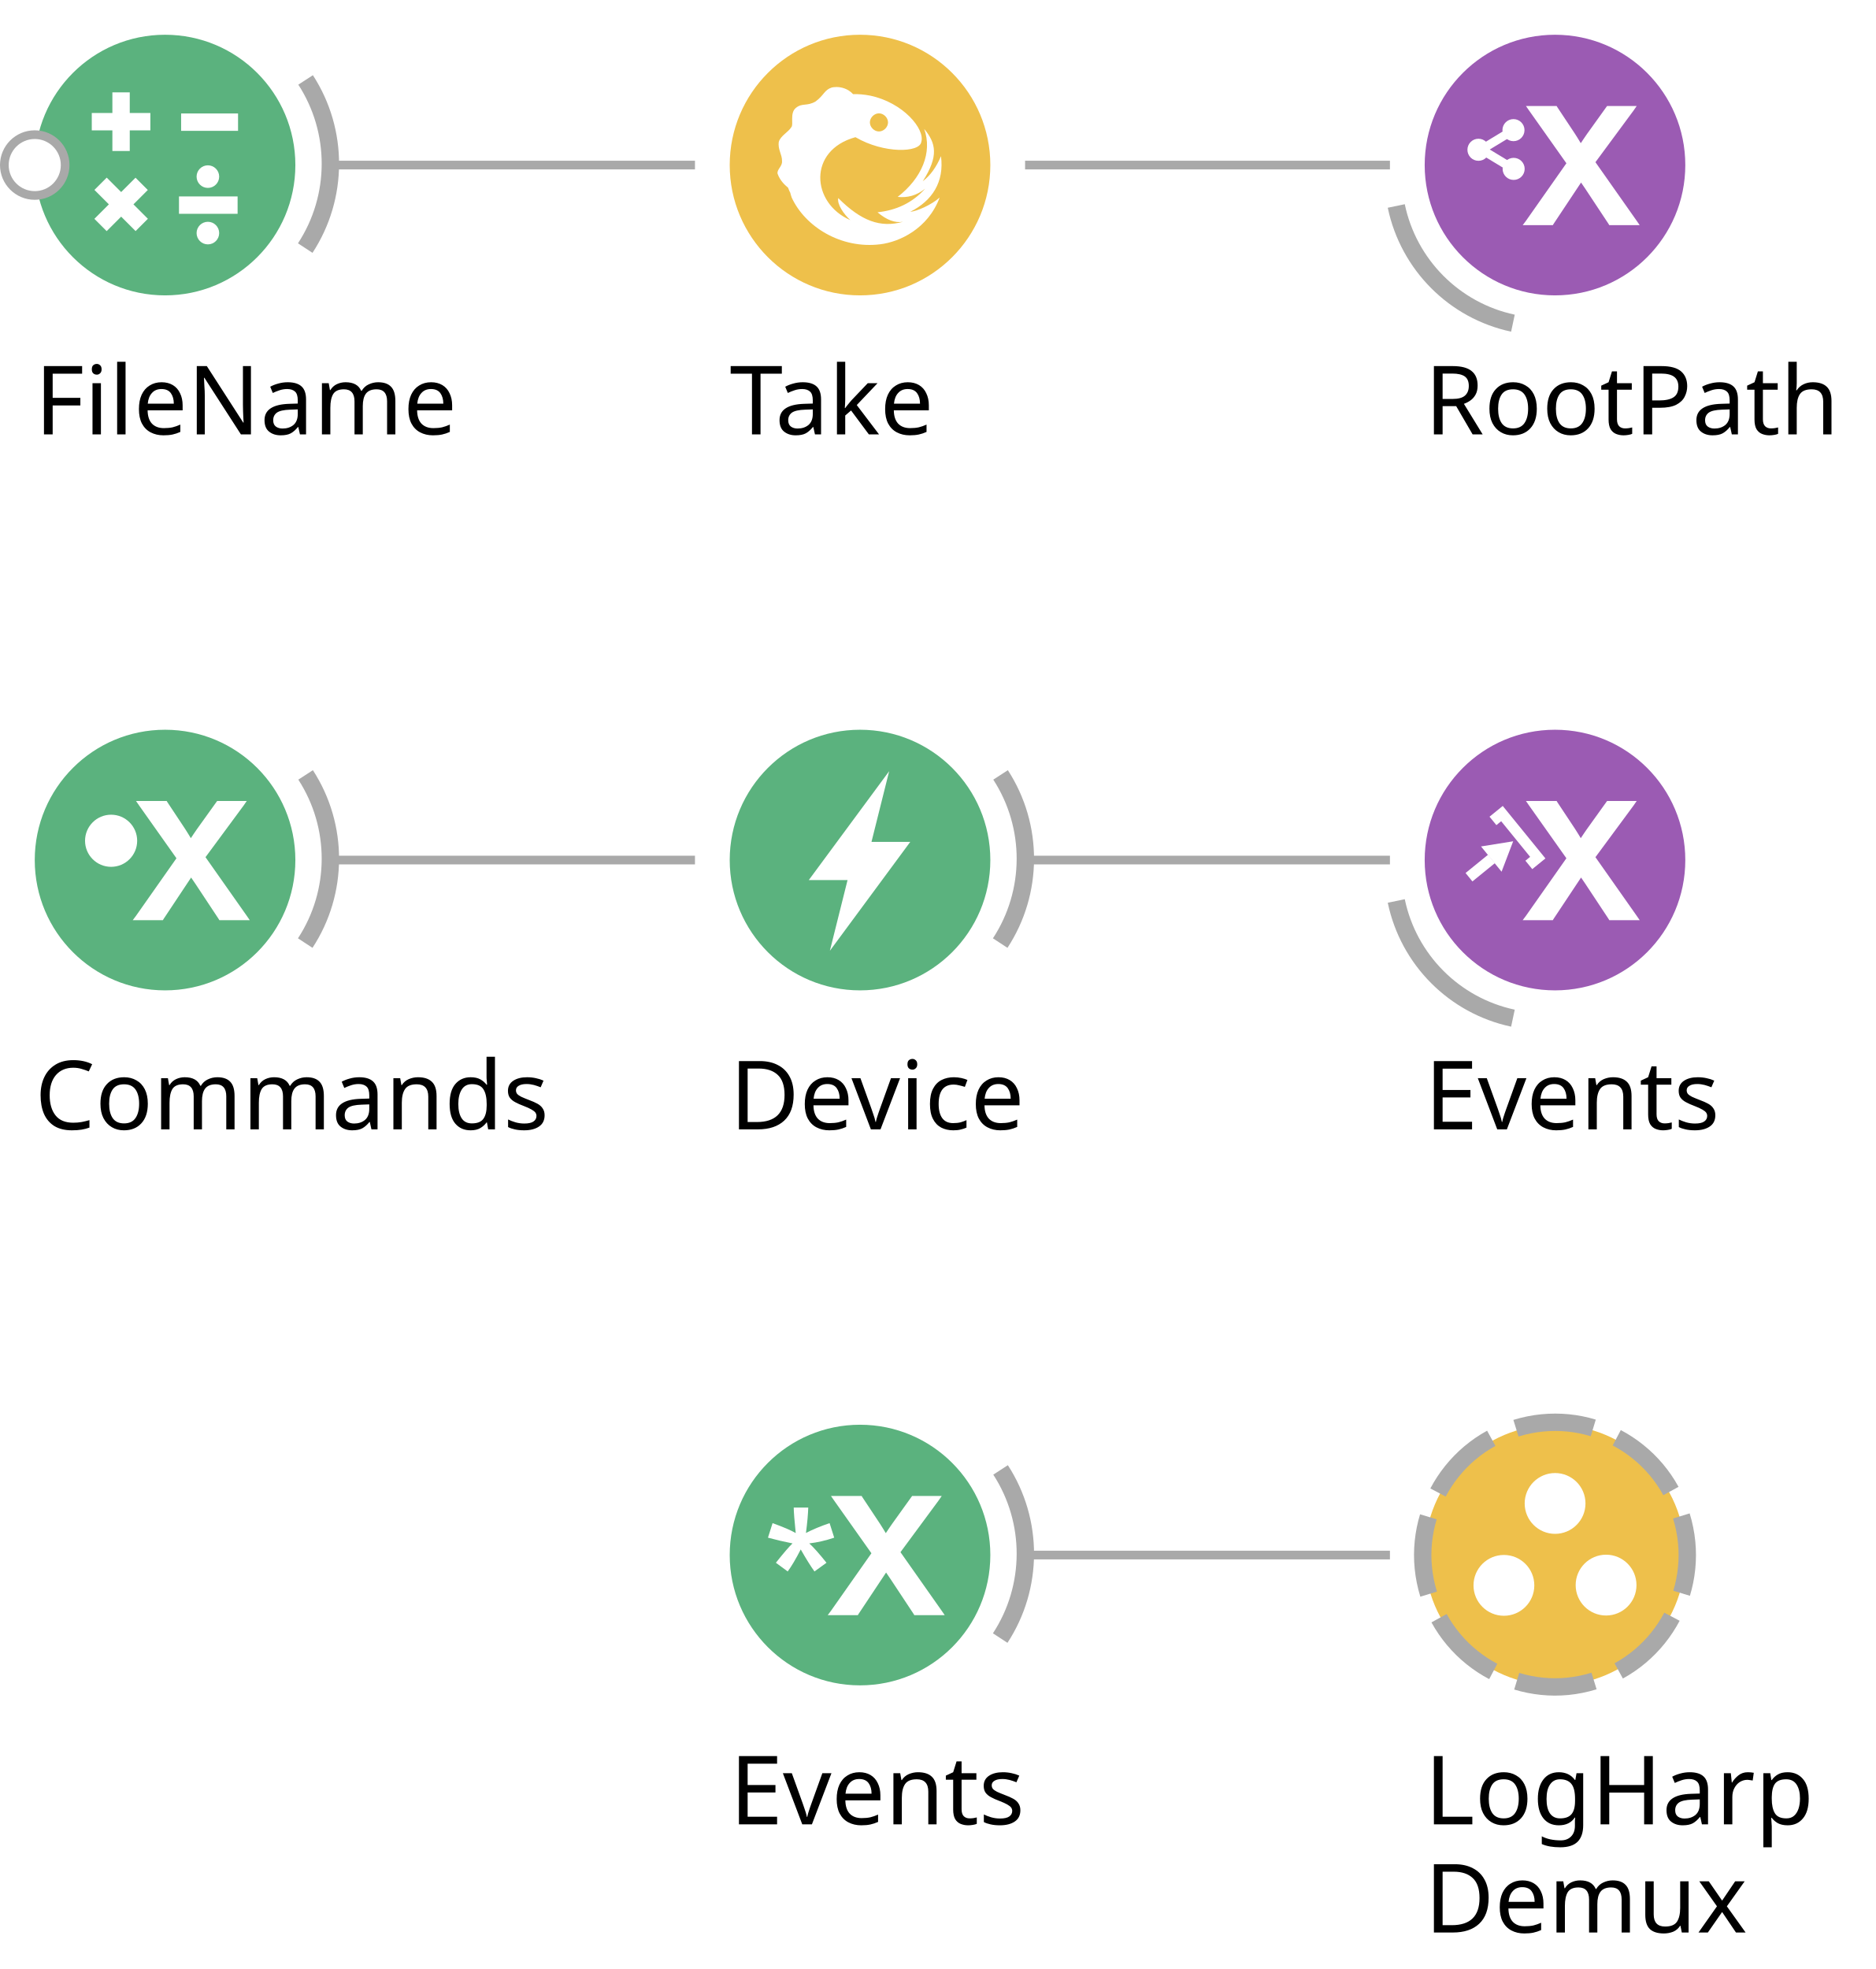
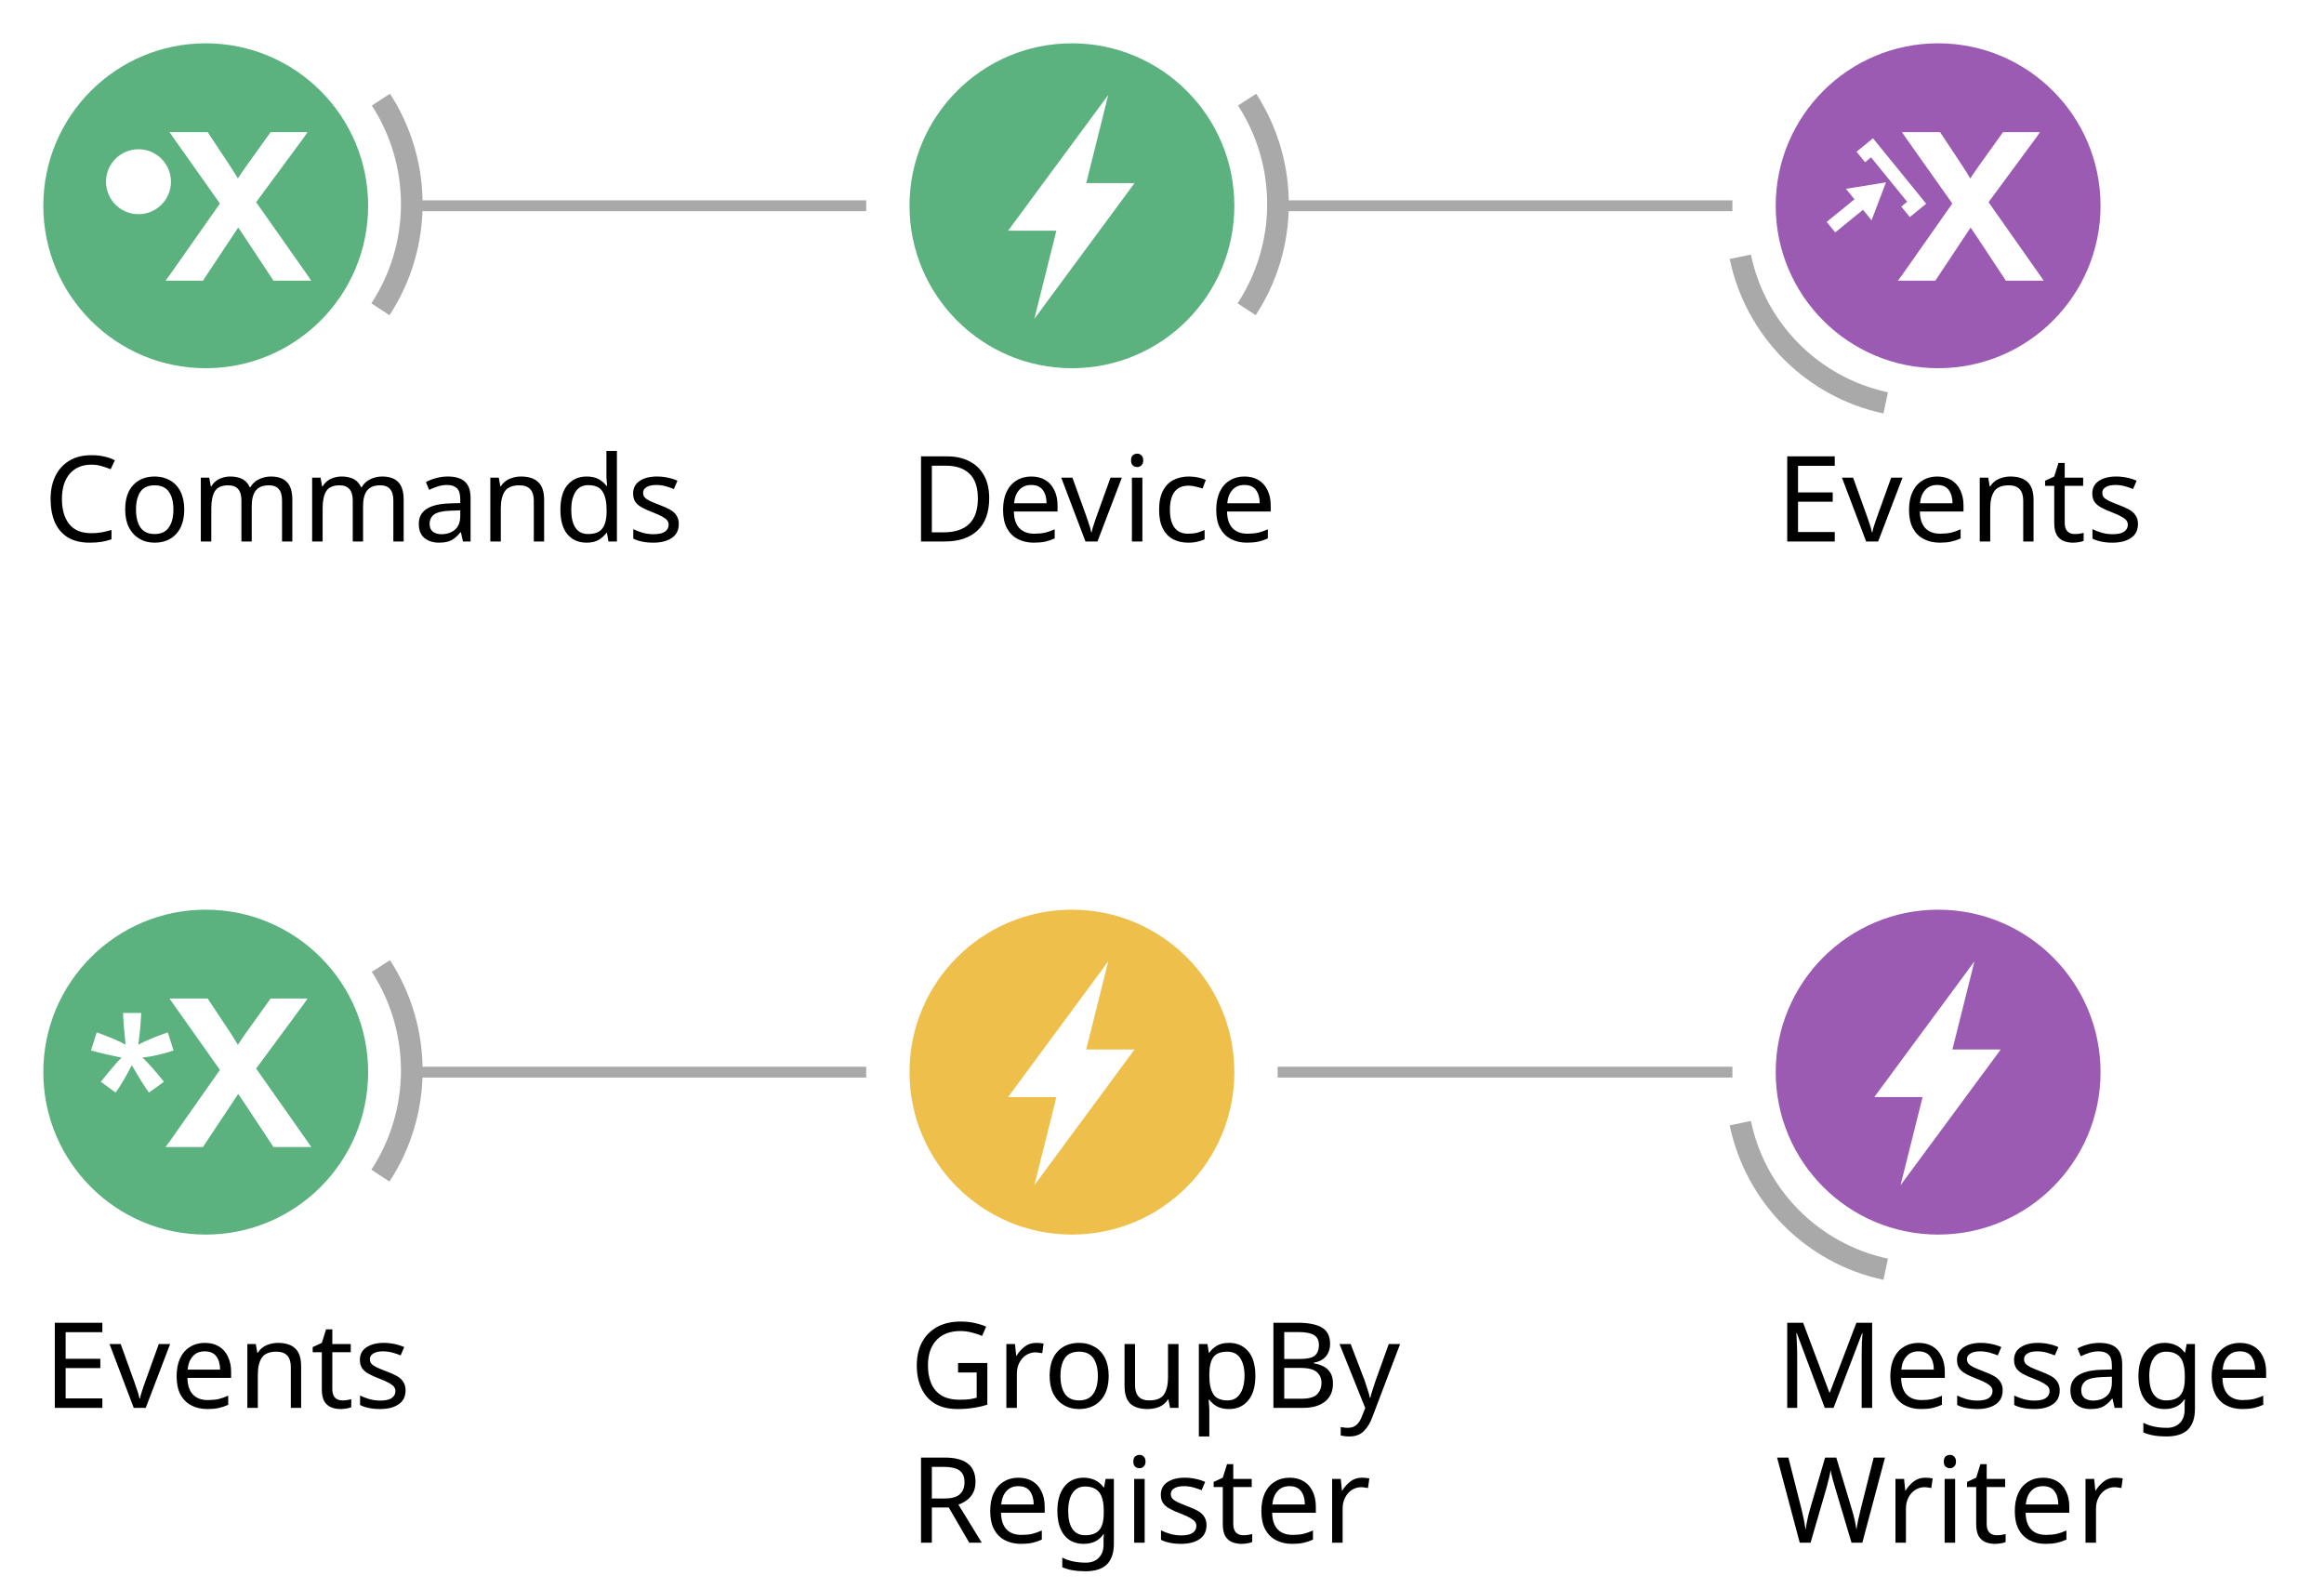
- <svg xmlns="http://www.w3.org/2000/svg" width="215.9" height="226.65" id="SvgGdi_output">
+ <svg xmlns="http://www.w3.org/2000/svg" width="214.638" height="146.65" id="SvgGdi_output">
  <rect id="background" height="100.00%" style="fill:rgb(255,255,255);" width="100.00%" y="0.00" x="0.00" />
  <g style="shape-rendering:auto;" id="root_group">
-     <line y1="19.00" style="stroke:rgb(169,169,169);fill:none;stroke-linecap:butt;stroke-miterlimit:9;opacity:1;stroke-width:1;stroke-linejoin:miter;" id="101" x2="160.00" y2="19.00" x1="118.00" />
-     <line y1="99.00" style="stroke:rgb(169,169,169);fill:none;stroke-linecap:butt;stroke-miterlimit:9;opacity:1;stroke-width:1;stroke-linejoin:miter;" id="102" x2="160.00" y2="99.00" x1="118.00" />
-     <line y1="179.00" style="stroke:rgb(169,169,169);fill:none;stroke-linecap:butt;stroke-miterlimit:9;opacity:1;stroke-width:1;stroke-linejoin:miter;" id="103" x2="160.00" y2="179.00" x1="118.00" />
-     <line y1="19.00" style="stroke:rgb(169,169,169);fill:none;stroke-linecap:butt;stroke-miterlimit:9;opacity:1;stroke-width:1;stroke-linejoin:miter;" id="104" x2="80.00" y2="19.00" x1="38.00" />
-     <line y1="99.00" style="stroke:rgb(169,169,169);fill:none;stroke-linecap:butt;stroke-miterlimit:9;opacity:1;stroke-width:1;stroke-linejoin:miter;" id="105" x2="80.00" y2="99.00" x1="38.00" />
-     <path d="M 10.158 33.2 C 3.405 31.759 -1.861 26.469 -3.271 19.71 " style="stroke:rgb(169,169,169);fill:none;stroke-linecap:butt;stroke-miterlimit:9;opacity:1;stroke-width:2;stroke-linejoin:miter;" transform="matrix(1.00 0.00 0.00 1.00 164.00 4.00 ) " id="106" />
-     <ellipse id="107" cy="15.00" cx="15.00" transform="matrix(1.00 0.00 0.00 1.00 164.00 4.00 ) " rx="15.00" ry="15.00" style="stroke:none;opacity:1;fill:rgb(155,91,179);" />
-     <path d="M 11.656 8.2 12 8.7 16.312 14.794 11.656 21.419 11.281 21.919 14.75 21.919 14.844 21.762 18 17.012 18.469 17.7 21.156 21.762 21.25 21.919 24.75 21.919 24.406 21.419 19.656 14.669 24.062 8.7 24.406 8.2 21 8.2 20.906 8.325 18.687 11.419 C 18.463 11.729 18.223 12.106 17.968 12.481 17.77 12.155 17.587 11.842 17.312 11.419 L 15.281 8.356 15.187 8.2 11.656 8.2 z " style="stroke:none;fill-rule:evenodd;opacity:1;fill:rgb(255,255,255);" transform="matrix(1.00 0.00 0.00 1.00 164.00 4.00 ) " id="108" />
-     <path transform="matrix(1.00 0.00 0.00 1.00 164.00 4.00 ) " id="109" d="M 9.416 11.456 6.524 13.209 9.436 14.974 " style="stroke:rgb(255,255,255);fill:none;stroke-linecap:butt;stroke-miterlimit:9;opacity:1;stroke-width:1;stroke-linejoin:miter;" />
-     <ellipse id="110" cy="10.98" cx="10.22" transform="matrix(1.00 0.00 0.00 1.00 164.00 4.00 ) " rx="1.27" ry="1.27" style="stroke:none;opacity:1;fill:rgb(255,255,255);" />
-     <ellipse id="111" cy="15.44" cx="10.24" transform="matrix(1.00 0.00 0.00 1.00 164.00 4.00 ) " rx="1.27" ry="1.27" style="stroke:none;opacity:1;fill:rgb(255,255,255);" />
-     <ellipse id="112" cy="13.24" cx="6.19" transform="matrix(1.00 0.00 0.00 1.00 164.00 4.00 ) " rx="1.27" ry="1.27" style="stroke:none;opacity:1;fill:rgb(255,255,255);" />
-     <text id="113" transform="matrix(1.00 0.00 0.00 1.00 0.00 0.00 ) " x="164.00px" y="39.00px" style="stroke:none;clip-path:url(#115_text_clipper);font-family:Microsoft Sans Serif;fill:rgb(0,0,0);font-size:8.25pt;opacity:1;">
-       <tspan dy="8.25pt" id="117">RootPath</tspan>
+     <line y1="19.00" style="stroke:rgb(169,169,169);fill:none;stroke-linecap:butt;stroke-miterlimit:9;opacity:1;stroke-width:1;stroke-linejoin:miter;" id="215" x2="160.00" y2="19.00" x1="118.00" />
+     <line y1="99.00" style="stroke:rgb(169,169,169);fill:none;stroke-linecap:butt;stroke-miterlimit:9;opacity:1;stroke-width:1;stroke-linejoin:miter;" id="216" x2="160.00" y2="99.00" x1="118.00" />
+     <line y1="19.00" style="stroke:rgb(169,169,169);fill:none;stroke-linecap:butt;stroke-miterlimit:9;opacity:1;stroke-width:1;stroke-linejoin:miter;" id="217" x2="80.00" y2="19.00" x1="38.00" />
+     <line y1="99.00" style="stroke:rgb(169,169,169);fill:none;stroke-linecap:butt;stroke-miterlimit:9;opacity:1;stroke-width:1;stroke-linejoin:miter;" id="218" x2="80.00" y2="99.00" x1="38.00" />
+     <path d="M 10.158 33.2 C 3.405 31.759 -1.861 26.469 -3.271 19.71 " style="stroke:rgb(169,169,169);fill:none;stroke-linecap:butt;stroke-miterlimit:9;opacity:1;stroke-width:2;stroke-linejoin:miter;" transform="matrix(1.00 0.00 0.00 1.00 164.00 4.00 ) " id="219" />
+     <ellipse id="220" cy="15.00" cx="15.00" transform="matrix(1.00 0.00 0.00 1.00 164.00 4.00 ) " rx="15.00" ry="15.00" style="stroke:none;opacity:1;fill:rgb(155,91,179);" />
+     <path d="M 11.656 8.2 12 8.7 16.312 14.794 11.656 21.419 11.281 21.919 14.75 21.919 14.844 21.762 18 17.012 18.469 17.7 21.156 21.762 21.25 21.919 24.75 21.919 24.406 21.419 19.656 14.669 24.062 8.7 24.406 8.2 21 8.2 20.906 8.325 18.687 11.419 C 18.463 11.729 18.223 12.106 17.968 12.481 17.77 12.155 17.587 11.842 17.312 11.419 L 15.281 8.356 15.187 8.2 11.656 8.2 z " style="stroke:none;fill-rule:evenodd;opacity:1;fill:rgb(255,255,255);" transform="matrix(1.00 0.00 0.00 1.00 164.00 4.00 ) " id="221" />
+     <path style="stroke:rgb(255,255,255);fill:none;stroke-linecap:butt;stroke-miterlimit:9;opacity:1;stroke-width:1.25;stroke-linejoin:miter;" transform="matrix(1.00 0.00 0.00 1.00 164.00 4.00 ) " id="222" d="M 7.859 10.494 8.895 9.651 13.019 14.722 11.989 15.56 " />
+     <path style="stroke:rgb(255,255,255);fill:none;stroke-linecap:butt;stroke-miterlimit:9;opacity:1;stroke-width:1.25;stroke-linejoin:miter;" transform="matrix(1.00 0.00 0.00 1.00 164.00 4.00 ) " id="223" d="M 5.1 16.975 7.688 14.871 " />
+     <path style="stroke:none;fill-rule:evenodd;opacity:1;fill:rgb(255,255,255);" transform="matrix(1.00 0.00 0.00 1.00 164.00 4.00 ) " id="224" d="M 8.85 16.342 6.485 13.434 10.186 12.839 9.518 14.591 z " />
+     <text id="225" transform="matrix(1.00 0.00 0.00 1.00 0.00 0.00 ) " x="164.00px" y="39.00px" style="stroke:none;clip-path:url(#227_text_clipper);font-family:Microsoft Sans Serif;fill:rgb(0,0,0);font-size:8.25pt;opacity:1;">
+       <tspan dy="8.25pt" id="229">Events</tspan>
    </text>
-     <path d="M 10.158 33.2 C 3.405 31.759 -1.861 26.469 -3.271 19.71 " style="stroke:rgb(169,169,169);fill:none;stroke-linecap:butt;stroke-miterlimit:9;opacity:1;stroke-width:2;stroke-linejoin:miter;" transform="matrix(1.00 0.00 0.00 1.00 164.00 84.00 ) " id="119" />
-     <ellipse id="120" cy="15.00" cx="15.00" transform="matrix(1.00 0.00 0.00 1.00 164.00 84.00 ) " rx="15.00" ry="15.00" style="stroke:none;opacity:1;fill:rgb(155,91,179);" />
-     <path d="M 11.656 8.2 12 8.7 16.312 14.794 11.656 21.419 11.281 21.919 14.75 21.919 14.844 21.762 18 17.012 18.469 17.7 21.156 21.762 21.25 21.919 24.75 21.919 24.406 21.419 19.656 14.669 24.062 8.7 24.406 8.2 21 8.2 20.906 8.325 18.687 11.419 C 18.463 11.729 18.223 12.106 17.968 12.481 17.77 12.155 17.587 11.842 17.312 11.419 L 15.281 8.356 15.187 8.2 11.656 8.2 z " style="stroke:none;fill-rule:evenodd;opacity:1;fill:rgb(255,255,255);" transform="matrix(1.00 0.00 0.00 1.00 164.00 84.00 ) " id="121" />
-     <path style="stroke:rgb(255,255,255);fill:none;stroke-linecap:butt;stroke-miterlimit:9;opacity:1;stroke-width:1.25;stroke-linejoin:miter;" transform="matrix(1.00 0.00 0.00 1.00 164.00 84.00 ) " id="122" d="M 7.859 10.494 8.895 9.651 13.019 14.722 11.989 15.56 " />
-     <path style="stroke:rgb(255,255,255);fill:none;stroke-linecap:butt;stroke-miterlimit:9;opacity:1;stroke-width:1.25;stroke-linejoin:miter;" transform="matrix(1.00 0.00 0.00 1.00 164.00 84.00 ) " id="123" d="M 5.1 16.975 7.688 14.871 " />
-     <path style="stroke:none;fill-rule:evenodd;opacity:1;fill:rgb(255,255,255);" transform="matrix(1.00 0.00 0.00 1.00 164.00 84.00 ) " id="124" d="M 8.85 16.342 6.485 13.434 10.186 12.839 9.518 14.591 z " />
-     <text id="125" transform="matrix(1.00 0.00 0.00 1.00 0.00 0.00 ) " x="164.00px" y="119.00px" style="stroke:none;clip-path:url(#127_text_clipper);font-family:Microsoft Sans Serif;fill:rgb(0,0,0);font-size:8.25pt;opacity:1;">
-       <tspan dy="8.25pt" id="129">Events</tspan>
+     <path d="M 10.158 33.2 C 3.405 31.759 -1.861 26.469 -3.271 19.71 " style="stroke:rgb(169,169,169);fill:none;stroke-linecap:butt;stroke-miterlimit:9;opacity:1;stroke-width:2;stroke-linejoin:miter;" transform="matrix(1.00 0.00 0.00 1.00 164.00 84.00 ) " id="231" />
+     <ellipse id="232" cy="15.00" cx="15.00" transform="matrix(1.00 0.00 0.00 1.00 164.00 84.00 ) " rx="15.00" ry="15.00" style="stroke:none;opacity:1;fill:rgb(155,91,179);" />
+     <path d="M 11.529 25.444 20.783 12.908 16.32 12.908 18.355 4.769 9.101 17.305 13.564 17.305 z " style="stroke:none;fill-rule:evenodd;opacity:1;fill:rgb(255,255,255);" transform="matrix(1.00 0.00 0.00 1.00 164.00 84.00 ) " id="233" />
+     <text id="234" transform="matrix(1.00 0.00 0.00 1.00 0.00 0.00 ) " x="164.00px" y="119.00px" style="stroke:none;clip-path:url(#236_text_clipper);font-family:Microsoft Sans Serif;fill:rgb(0,0,0);font-size:8.25pt;opacity:1;">
+       <tspan dy="8.25pt" id="238">Message</tspan>
    </text>
-     <ellipse id="131" cy="15.00" cx="15.00" transform="matrix(1.00 0.00 0.00 1.00 164.00 164.00 ) " rx="15.00" ry="15.00" style="stroke:none;opacity:1;fill:rgb(238,192,75);" />
-     <path style="stroke:rgb(169,169,169);fill:none;stroke-linecap:butt;stroke-miterlimit:9;opacity:1;stroke-width:2;stroke-linejoin:miter;" transform="matrix(1.00 0.00 0.00 1.00 164.00 164.00 ) " id="132" d="M 1.536 7.8 C 1.991 6.939 2.528 6.12 3.14 5.359 3.753 4.597 4.44 3.891 5.197 3.254 5.953 2.617 6.778 2.049 7.665 1.563 M 0.454 19.5 C 0.144 18.496 -0.057 17.483 -0.156 16.477 -0.255 15.47 -0.252 14.468 -0.153 13.484 -0.053 12.501 0.141 11.535 0.425 10.599 M 7.892 28.399 C 7.031 27.945 6.213 27.408 5.451 26.795 4.689 26.183 3.983 25.495 3.346 24.739 2.71 23.983 2.142 23.157 1.655 22.27 M 19.494 29.499 C 18.49 29.81 17.478 30.01 16.471 30.11 15.464 30.208 14.463 30.205 13.479 30.102 12.495 30.003 11.529 29.808 10.594 29.524 M 28.464 22.099 C 28.009 22.961 27.472 23.779 26.86 24.541 26.247 25.303 25.559 26.008 24.803 26.645 24.047 27.282 23.222 27.85 22.335 28.337 M 29.546 10.499 C 29.856 11.504 30.057 12.516 30.156 13.522 30.255 14.529 30.251 15.531 30.152 16.515 30.053 17.499 29.858 18.465 29.574 19.4 M 22.108 1.5 C 22.969 1.955 23.787 2.492 24.549 3.104 25.311 3.716 26.017 4.404 26.654 5.16 27.291 5.917 27.859 6.742 28.345 7.629 M 10.505 0.4 C 11.509 0.09 12.521 -0.111 13.528 -0.21 14.535 -0.309 15.536 -0.306 16.52 -0.21 17.504 -0.111 18.47 0.084 19.405 0.367 " />
-     <ellipse id="133" cy="9.06" cx="15.01" transform="matrix(1.00 0.00 0.00 1.00 164.00 164.00 ) " rx="3.50" ry="3.50" style="stroke:none;opacity:1;fill:rgb(255,255,255);" />
-     <ellipse id="134" cy="18.49" cx="9.12" transform="matrix(1.00 0.00 0.00 1.00 164.00 164.00 ) " rx="3.50" ry="3.50" style="stroke:none;opacity:1;fill:rgb(255,255,255);" />
-     <ellipse id="135" cy="18.46" cx="20.88" transform="matrix(1.00 0.00 0.00 1.00 164.00 164.00 ) " rx="3.50" ry="3.50" style="stroke:none;opacity:1;fill:rgb(255,255,255);" />
-     <text id="136" transform="matrix(1.00 0.00 0.00 1.00 0.00 0.00 ) " x="164.00px" y="199.00px" style="stroke:none;clip-path:url(#138_text_clipper);font-family:Microsoft Sans Serif;fill:rgb(0,0,0);font-size:8.25pt;opacity:1;">
-       <tspan dy="8.25pt" id="140">LogHarp</tspan>
+     <text id="240" transform="matrix(1.00 0.00 0.00 1.00 0.00 0.00 ) " x="164.00px" y="131.45px" style="stroke:none;clip-path:url(#242_text_clipper);font-family:Microsoft Sans Serif;fill:rgb(0,0,0);font-size:8.25pt;opacity:1;">
+       <tspan dy="8.25pt" id="244">Writer</tspan>
    </text>
-     <text id="142" transform="matrix(1.00 0.00 0.00 1.00 0.00 0.00 ) " x="164.00px" y="211.45px" style="stroke:none;clip-path:url(#144_text_clipper);font-family:Microsoft Sans Serif;fill:rgb(0,0,0);font-size:8.25pt;opacity:1;">
-       <tspan dy="8.25pt" id="146">Demux</tspan>
+     <path d="M 31.179 5.2 C 34.998 11.092 34.981 18.682 31.136 24.557 " style="stroke:rgb(169,169,169);fill:none;stroke-linecap:butt;stroke-miterlimit:9;opacity:1;stroke-width:2;stroke-linejoin:miter;" transform="matrix(1.00 0.00 0.00 1.00 84.00 4.00 ) " id="246" />
+     <ellipse id="247" cy="15.00" cx="15.00" transform="matrix(1.00 0.00 0.00 1.00 84.00 4.00 ) " rx="15.00" ry="15.00" style="stroke:none;opacity:1;fill:rgb(91,178,126);" />
+     <path d="M 11.529 25.444 20.783 12.908 16.32 12.908 18.355 4.769 9.101 17.305 13.564 17.305 z " style="stroke:none;fill-rule:evenodd;opacity:1;fill:rgb(255,255,255);" transform="matrix(1.00 0.00 0.00 1.00 84.00 4.00 ) " id="248" />
+     <text id="249" transform="matrix(1.00 0.00 0.00 1.00 0.00 0.00 ) " x="84.00px" y="39.00px" style="stroke:none;clip-path:url(#251_text_clipper);font-family:Microsoft Sans Serif;fill:rgb(0,0,0);font-size:8.25pt;opacity:1;">
+       <tspan dy="8.25pt" id="253">Device</tspan>
    </text>
-     <ellipse id="148" cy="15.00" cx="15.00" transform="matrix(1.00 0.00 0.00 1.00 84.00 4.00 ) " rx="15.00" ry="15.00" style="stroke:none;opacity:1;fill:rgb(238,192,75);" />
-     <path style="stroke:none;fill-rule:evenodd;opacity:1;fill:rgb(255,255,255);" transform="matrix(1.00 0.00 0.00 1.00 84.00 4.00 ) " id="149" d="M 12.246 6.014 12.246 6.02 C 12.058 6.02 11.895 6.04 11.767 6.066 10.869 6.353 10.896 6.934 9.877 7.686 8.863 8.264 8.353 7.82 7.615 8.42 6.878 9.016 7.393 10.383 7.084 10.648 6.777 11.18 5.826 11.655 5.652 12.326 5.509 13.185 6.042 13.797 6.021 14.533 6.083 15.146 5.411 15.495 5.508 15.992 5.797 16.804 6.354 17.292 6.617 17.518 6.663 17.55 6.7 17.599 6.715 17.602 6.791 17.792 6.859 17.986 6.955 18.166 6.95 18.14 6.949 18.114 6.943 18.088 6.998 18.305 7.055 18.524 7.133 18.738 8.683 22.099 12.814 24.686 17.342 24.117 19.541 23.848 22.824 22.332 24.166 18.738 23.22 19.587 21.532 20.324 20.777 20.381 23.33 19.105 24.707 16.937 24.32 13.975 23.792 15.233 23.093 16.201 22.221 16.865 24.075 13.976 23.757 12.481 22.385 10.84 23.366 13.539 22.097 16.534 19.332 18.664 20.452 18.785 21.517 18.516 22.502 17.713 21.013 19.374 19.15 20.208 17.014 20.436 18.034 21.303 19.018 21.695 19.959 21.527 17.345 22.249 15.155 21.454 12.49 18.801 12.351 19.515 13.105 20.628 13.883 21.338 9.373 19.383 8.976 13.296 14.469 11.793 14.472 11.793 14.475 11.794 14.478 11.793 17.75 13.707 21.865 13.581 22.051 12.344 22.509 10.861 19.965 7.805 16.162 7.008 15.462 6.871 14.792 6.817 14.154 6.836 14.167 6.836 14.179 6.836 14.191 6.826 13.584 6.177 12.81 6.012 12.246 6.014 z M 17.178 9.047 C 17.724 9.047 18.223 9.544 18.223 10.09 18.223 10.636 17.724 11.133 17.178 11.133 16.632 11.133 16.135 10.636 16.135 10.09 16.135 9.544 16.632 9.047 17.178 9.047 z " />
-     <text id="150" transform="matrix(1.00 0.00 0.00 1.00 0.00 0.00 ) " x="84.00px" y="39.00px" style="stroke:none;clip-path:url(#152_text_clipper);font-family:Microsoft Sans Serif;fill:rgb(0,0,0);font-size:8.25pt;opacity:1;">
-       <tspan dy="8.25pt" id="154">Take</tspan>
+     <ellipse id="255" cy="15.00" cx="15.00" transform="matrix(1.00 0.00 0.00 1.00 84.00 84.00 ) " rx="15.00" ry="15.00" style="stroke:none;opacity:1;fill:rgb(238,192,75);" />
+     <path d="M 11.529 25.444 20.783 12.908 16.32 12.908 18.355 4.769 9.101 17.305 13.564 17.305 z " style="stroke:none;fill-rule:evenodd;opacity:1;fill:rgb(255,255,255);" transform="matrix(1.00 0.00 0.00 1.00 84.00 84.00 ) " id="256" />
+     <text id="257" transform="matrix(1.00 0.00 0.00 1.00 0.00 0.00 ) " x="84.00px" y="119.00px" style="stroke:none;clip-path:url(#259_text_clipper);font-family:Microsoft Sans Serif;fill:rgb(0,0,0);font-size:8.25pt;opacity:1;">
+       <tspan dy="8.25pt" id="261">GroupBy</tspan>
    </text>
-     <path d="M 31.179 5.2 C 34.998 11.092 34.981 18.682 31.136 24.557 " style="stroke:rgb(169,169,169);fill:none;stroke-linecap:butt;stroke-miterlimit:9;opacity:1;stroke-width:2;stroke-linejoin:miter;" transform="matrix(1.00 0.00 0.00 1.00 84.00 84.00 ) " id="156" />
-     <ellipse id="157" cy="15.00" cx="15.00" transform="matrix(1.00 0.00 0.00 1.00 84.00 84.00 ) " rx="15.00" ry="15.00" style="stroke:none;opacity:1;fill:rgb(91,178,126);" />
-     <path style="stroke:none;fill-rule:evenodd;opacity:1;fill:rgb(255,255,255);" transform="matrix(1.00 0.00 0.00 1.00 84.00 84.00 ) " id="158" d="M 11.529 25.444 20.783 12.908 16.32 12.908 18.355 4.769 9.101 17.305 13.564 17.305 z " />
-     <text id="159" transform="matrix(1.00 0.00 0.00 1.00 0.00 0.00 ) " x="84.00px" y="119.00px" style="stroke:none;clip-path:url(#161_text_clipper);font-family:Microsoft Sans Serif;fill:rgb(0,0,0);font-size:8.25pt;opacity:1;">
-       <tspan dy="8.25pt" id="163">Device</tspan>
+     <text id="263" transform="matrix(1.00 0.00 0.00 1.00 0.00 0.00 ) " x="84.00px" y="131.45px" style="stroke:none;clip-path:url(#265_text_clipper);font-family:Microsoft Sans Serif;fill:rgb(0,0,0);font-size:8.25pt;opacity:1;">
+       <tspan dy="8.25pt" id="267">Register</tspan>
    </text>
-     <path d="M 31.179 5.2 C 34.998 11.092 34.981 18.682 31.136 24.557 " style="stroke:rgb(169,169,169);fill:none;stroke-linecap:butt;stroke-miterlimit:9;opacity:1;stroke-width:2;stroke-linejoin:miter;" transform="matrix(1.00 0.00 0.00 1.00 84.00 164.00 ) " id="165" />
-     <ellipse id="166" cy="15.00" cx="15.00" transform="matrix(1.00 0.00 0.00 1.00 84.00 164.00 ) " rx="15.00" ry="15.00" style="stroke:none;opacity:1;fill:rgb(91,178,126);" />
-     <path style="stroke:none;fill-rule:evenodd;opacity:1;fill:rgb(255,255,255);" transform="matrix(1.00 0.00 0.00 1.00 84.00 164.00 ) " id="167" d="M 4.403 13 4.933 11.327 C 6.156 11.767 7.045 12.148 7.598 12.47 7.452 11.048 7.375 10.07 7.368 9.535 L 9.04 9.535 C 9.017 10.313 8.929 11.287 8.775 12.458 9.567 12.05 10.475 11.672 11.498 11.327 L 12.028 13 C 11.052 13.33 10.094 13.55 9.156 13.66 9.625 14.077 10.286 14.819 11.14 15.888 L 9.756 16.889 C 9.31 16.269 8.783 15.424 8.175 14.355 7.606 15.463 7.106 16.308 6.675 16.889 L 5.314 15.888 C 6.206 14.764 6.845 14.022 7.229 13.66 6.237 13.464 5.295 13.244 4.403 13 z " />
-     <path d="M 11.656 8.2 12 8.7 16.312 14.794 11.656 21.419 11.281 21.919 14.75 21.919 14.844 21.762 18 17.012 18.469 17.7 21.156 21.762 21.25 21.919 24.75 21.919 24.406 21.419 19.656 14.669 24.062 8.7 24.406 8.2 21 8.2 20.906 8.325 18.687 11.419 C 18.463 11.729 18.223 12.106 17.968 12.481 17.77 12.155 17.587 11.842 17.312 11.419 L 15.281 8.356 15.187 8.2 11.656 8.2 z " style="stroke:none;fill-rule:evenodd;opacity:1;fill:rgb(255,255,255);" transform="matrix(1.00 0.00 0.00 1.00 84.00 164.00 ) " id="168" />
-     <text id="169" transform="matrix(1.00 0.00 0.00 1.00 0.00 0.00 ) " x="84.00px" y="199.00px" style="stroke:none;clip-path:url(#171_text_clipper);font-family:Microsoft Sans Serif;fill:rgb(0,0,0);font-size:8.25pt;opacity:1;">
-       <tspan dy="8.25pt" id="173">Events</tspan>
+     <path d="M 31.179 5.2 C 34.998 11.092 34.981 18.682 31.136 24.557 " style="stroke:rgb(169,169,169);fill:none;stroke-linecap:butt;stroke-miterlimit:9;opacity:1;stroke-width:2;stroke-linejoin:miter;" transform="matrix(1.00 0.00 0.00 1.00 4.00 4.00 ) " id="269" />
+     <ellipse id="270" cy="15.00" cx="15.00" transform="matrix(1.00 0.00 0.00 1.00 4.00 4.00 ) " rx="15.00" ry="15.00" style="stroke:none;opacity:1;fill:rgb(91,178,126);" />
+     <path d="M 11.656 8.2 12 8.7 16.312 14.794 11.656 21.419 11.281 21.919 14.75 21.919 14.844 21.762 18 17.012 18.469 17.7 21.156 21.762 21.25 21.919 24.75 21.919 24.406 21.419 19.656 14.669 24.062 8.7 24.406 8.2 21 8.2 20.906 8.325 18.687 11.419 C 18.463 11.729 18.223 12.106 17.968 12.481 17.77 12.155 17.587 11.842 17.312 11.419 L 15.281 8.356 15.187 8.2 11.656 8.2 z " style="stroke:none;fill-rule:evenodd;opacity:1;fill:rgb(255,255,255);" transform="matrix(1.00 0.00 0.00 1.00 4.00 4.00 ) " id="271" />
+     <ellipse id="272" cy="12.78" cx="8.79" transform="matrix(1.00 0.00 0.00 1.00 4.00 4.00 ) " rx="3.00" ry="3.00" style="stroke:none;opacity:1;fill:rgb(255,255,255);" />
+     <text id="273" transform="matrix(1.00 0.00 0.00 1.00 0.00 0.00 ) " x="4.00px" y="39.00px" style="stroke:none;clip-path:url(#275_text_clipper);font-family:Microsoft Sans Serif;fill:rgb(0,0,0);font-size:8.25pt;opacity:1;">
+       <tspan dy="8.25pt" id="277">Commands</tspan>
    </text>
-     <path d="M 31.179 5.2 C 34.998 11.092 34.981 18.682 31.136 24.557 " style="stroke:rgb(169,169,169);fill:none;stroke-linecap:butt;stroke-miterlimit:9;opacity:1;stroke-width:2;stroke-linejoin:miter;" transform="matrix(1.00 0.00 0.00 1.00 4.00 4.00 ) " id="175" />
-     <ellipse id="176" cy="15.00" cx="15.00" transform="matrix(1.00 0.00 0.00 1.00 4.00 4.00 ) " rx="15.00" ry="15.00" style="stroke:none;opacity:1;fill:rgb(91,178,126);" />
-     <path transform="matrix(1.00 0.00 0.00 1.00 4.00 4.00 ) " id="177" style="stroke:rgb(255,255,255);fill:none;stroke-linecap:butt;stroke-miterlimit:9;opacity:1;stroke-width:2;stroke-linejoin:miter;" d="M 16.849 10.062 23.403 10.062 M 16.604 19.608 23.351 19.608 M 12.307 17.162 7.572 21.897 M 7.577 17.152 12.317 21.892 M 6.564 10.005 13.309 10.005 M 9.937 6.629 9.937 13.381 " />
-     <ellipse id="178" cy="16.33" cx="19.93" transform="matrix(1.00 0.00 0.00 1.00 4.00 4.00 ) " rx="1.30" ry="1.30" style="stroke:none;opacity:1;fill:rgb(255,255,255);" />
-     <ellipse id="179" cy="22.83" cx="19.93" transform="matrix(1.00 0.00 0.00 1.00 4.00 4.00 ) " rx="1.30" ry="1.30" style="stroke:none;opacity:1;fill:rgb(255,255,255);" />
-     <ellipse id="180" cy="19.00" cx="4.00" rx="3.00" ry="3.00" style="stroke:rgb(169,169,169);fill:none;stroke-linecap:butt;stroke-miterlimit:9;opacity:1;stroke-width:2;stroke-linejoin:miter;" />
-     <ellipse id="181" cy="19.00" cx="4.00" rx="3.00" ry="3.00" style="stroke:none;opacity:1;fill:rgb(255,255,255);" />
-     <text id="182" transform="matrix(1.00 0.00 0.00 1.00 0.00 0.00 ) " x="4.00px" y="39.00px" style="stroke:none;clip-path:url(#184_text_clipper);font-family:Microsoft Sans Serif;fill:rgb(0,0,0);font-size:8.25pt;opacity:1;">
-       <tspan dy="8.25pt" id="186">FileName</tspan>
-     </text>
-     <path d="M 31.179 5.2 C 34.998 11.092 34.981 18.682 31.136 24.557 " style="stroke:rgb(169,169,169);fill:none;stroke-linecap:butt;stroke-miterlimit:9;opacity:1;stroke-width:2;stroke-linejoin:miter;" transform="matrix(1.00 0.00 0.00 1.00 4.00 84.00 ) " id="188" />
-     <ellipse id="189" cy="15.00" cx="15.00" transform="matrix(1.00 0.00 0.00 1.00 4.00 84.00 ) " rx="15.00" ry="15.00" style="stroke:none;opacity:1;fill:rgb(91,178,126);" />
-     <path d="M 11.656 8.2 12 8.7 16.312 14.794 11.656 21.419 11.281 21.919 14.75 21.919 14.844 21.762 18 17.012 18.469 17.7 21.156 21.762 21.25 21.919 24.75 21.919 24.406 21.419 19.656 14.669 24.062 8.7 24.406 8.2 21 8.2 20.906 8.325 18.687 11.419 C 18.463 11.729 18.223 12.106 17.968 12.481 17.77 12.155 17.587 11.842 17.312 11.419 L 15.281 8.356 15.187 8.2 11.656 8.2 z " style="stroke:none;fill-rule:evenodd;opacity:1;fill:rgb(255,255,255);" transform="matrix(1.00 0.00 0.00 1.00 4.00 84.00 ) " id="190" />
-     <ellipse id="191" cy="12.78" cx="8.79" transform="matrix(1.00 0.00 0.00 1.00 4.00 84.00 ) " rx="3.00" ry="3.00" style="stroke:none;opacity:1;fill:rgb(255,255,255);" />
-     <text id="192" transform="matrix(1.00 0.00 0.00 1.00 0.00 0.00 ) " x="4.00px" y="119.00px" style="stroke:none;clip-path:url(#194_text_clipper);font-family:Microsoft Sans Serif;fill:rgb(0,0,0);font-size:8.25pt;opacity:1;">
-       <tspan dy="8.25pt" id="196">Commands</tspan>
+     <path d="M 31.179 5.2 C 34.998 11.092 34.981 18.682 31.136 24.557 " style="stroke:rgb(169,169,169);fill:none;stroke-linecap:butt;stroke-miterlimit:9;opacity:1;stroke-width:2;stroke-linejoin:miter;" transform="matrix(1.00 0.00 0.00 1.00 4.00 84.00 ) " id="279" />
+     <ellipse id="280" cy="15.00" cx="15.00" transform="matrix(1.00 0.00 0.00 1.00 4.00 84.00 ) " rx="15.00" ry="15.00" style="stroke:none;opacity:1;fill:rgb(91,178,126);" />
+     <path style="stroke:none;fill-rule:evenodd;opacity:1;fill:rgb(255,255,255);" transform="matrix(1.00 0.00 0.00 1.00 4.00 84.00 ) " id="281" d="M 4.403 13 4.933 11.327 C 6.156 11.767 7.045 12.148 7.598 12.47 7.452 11.048 7.375 10.07 7.368 9.535 L 9.04 9.535 C 9.017 10.313 8.929 11.287 8.775 12.458 9.567 12.05 10.475 11.672 11.498 11.327 L 12.028 13 C 11.052 13.33 10.094 13.55 9.156 13.66 9.625 14.077 10.286 14.819 11.14 15.888 L 9.756 16.889 C 9.31 16.269 8.783 15.424 8.175 14.355 7.606 15.463 7.106 16.308 6.675 16.889 L 5.314 15.888 C 6.206 14.764 6.845 14.022 7.229 13.66 6.237 13.464 5.295 13.244 4.403 13 z " />
+     <path d="M 11.656 8.2 12 8.7 16.312 14.794 11.656 21.419 11.281 21.919 14.75 21.919 14.844 21.762 18 17.012 18.469 17.7 21.156 21.762 21.25 21.919 24.75 21.919 24.406 21.419 19.656 14.669 24.062 8.7 24.406 8.2 21 8.2 20.906 8.325 18.687 11.419 C 18.463 11.729 18.223 12.106 17.968 12.481 17.77 12.155 17.587 11.842 17.312 11.419 L 15.281 8.356 15.187 8.2 11.656 8.2 z " style="stroke:none;fill-rule:evenodd;opacity:1;fill:rgb(255,255,255);" transform="matrix(1.00 0.00 0.00 1.00 4.00 84.00 ) " id="282" />
+     <text id="283" transform="matrix(1.00 0.00 0.00 1.00 0.00 0.00 ) " x="4.00px" y="119.00px" style="stroke:none;clip-path:url(#285_text_clipper);font-family:Microsoft Sans Serif;fill:rgb(0,0,0);font-size:8.25pt;opacity:1;">
+       <tspan dy="8.25pt" id="287">Events</tspan>
    </text>
  </g>
  <defs id="clips_hatches_and_gradients">
-     <clipPath id="115_text_clipper">
-       <rect x="164.00" y="39.00" width="50.90" height="13.83" id="116" />
+     <clipPath id="227_text_clipper">
+       <rect x="164.00" y="39.00" width="38.30" height="13.83" id="228" />
    </clipPath>
-     <clipPath id="127_text_clipper">
-       <rect x="164.00" y="119.00" width="38.30" height="13.83" id="128" />
+     <clipPath id="236_text_clipper">
+       <rect x="164.00" y="119.00" width="49.64" height="27.65" id="237" />
    </clipPath>
-     <clipPath id="138_text_clipper">
-       <rect x="164.00" y="199.00" width="47.12" height="27.65" id="139" />
+     <clipPath id="242_text_clipper">
+       <rect x="164.00" y="131.45" width="49.64" height="27.65" id="243" />
    </clipPath>
-     <clipPath id="144_text_clipper">
-       <rect x="164.00" y="211.45" width="47.12" height="27.65" id="145" />
+     <clipPath id="251_text_clipper">
+       <rect x="84.00" y="39.00" width="38.36" height="13.83" id="252" />
    </clipPath>
-     <clipPath id="152_text_clipper">
-       <rect x="84.00" y="39.00" width="28.86" height="13.83" id="153" />
+     <clipPath id="259_text_clipper">
+       <rect x="84.00" y="119.00" width="48.38" height="27.65" id="260" />
    </clipPath>
-     <clipPath id="161_text_clipper">
-       <rect x="84.00" y="119.00" width="38.36" height="13.83" id="162" />
+     <clipPath id="265_text_clipper">
+       <rect x="84.00" y="131.45" width="48.38" height="27.65" id="266" />
    </clipPath>
-     <clipPath id="171_text_clipper">
-       <rect x="84.00" y="199.00" width="38.30" height="13.83" id="172" />
+     <clipPath id="275_text_clipper">
+       <rect x="4.00" y="39.00" width="61.59" height="13.83" id="276" />
    </clipPath>
-     <clipPath id="184_text_clipper">
-       <rect x="4.00" y="39.00" width="52.28" height="13.83" id="185" />
-     </clipPath>
-     <clipPath id="194_text_clipper">
-       <rect x="4.00" y="119.00" width="61.59" height="13.83" id="195" />
+     <clipPath id="285_text_clipper">
+       <rect x="4.00" y="119.00" width="38.30" height="13.83" id="286" />
    </clipPath>
  </defs>
</svg>
